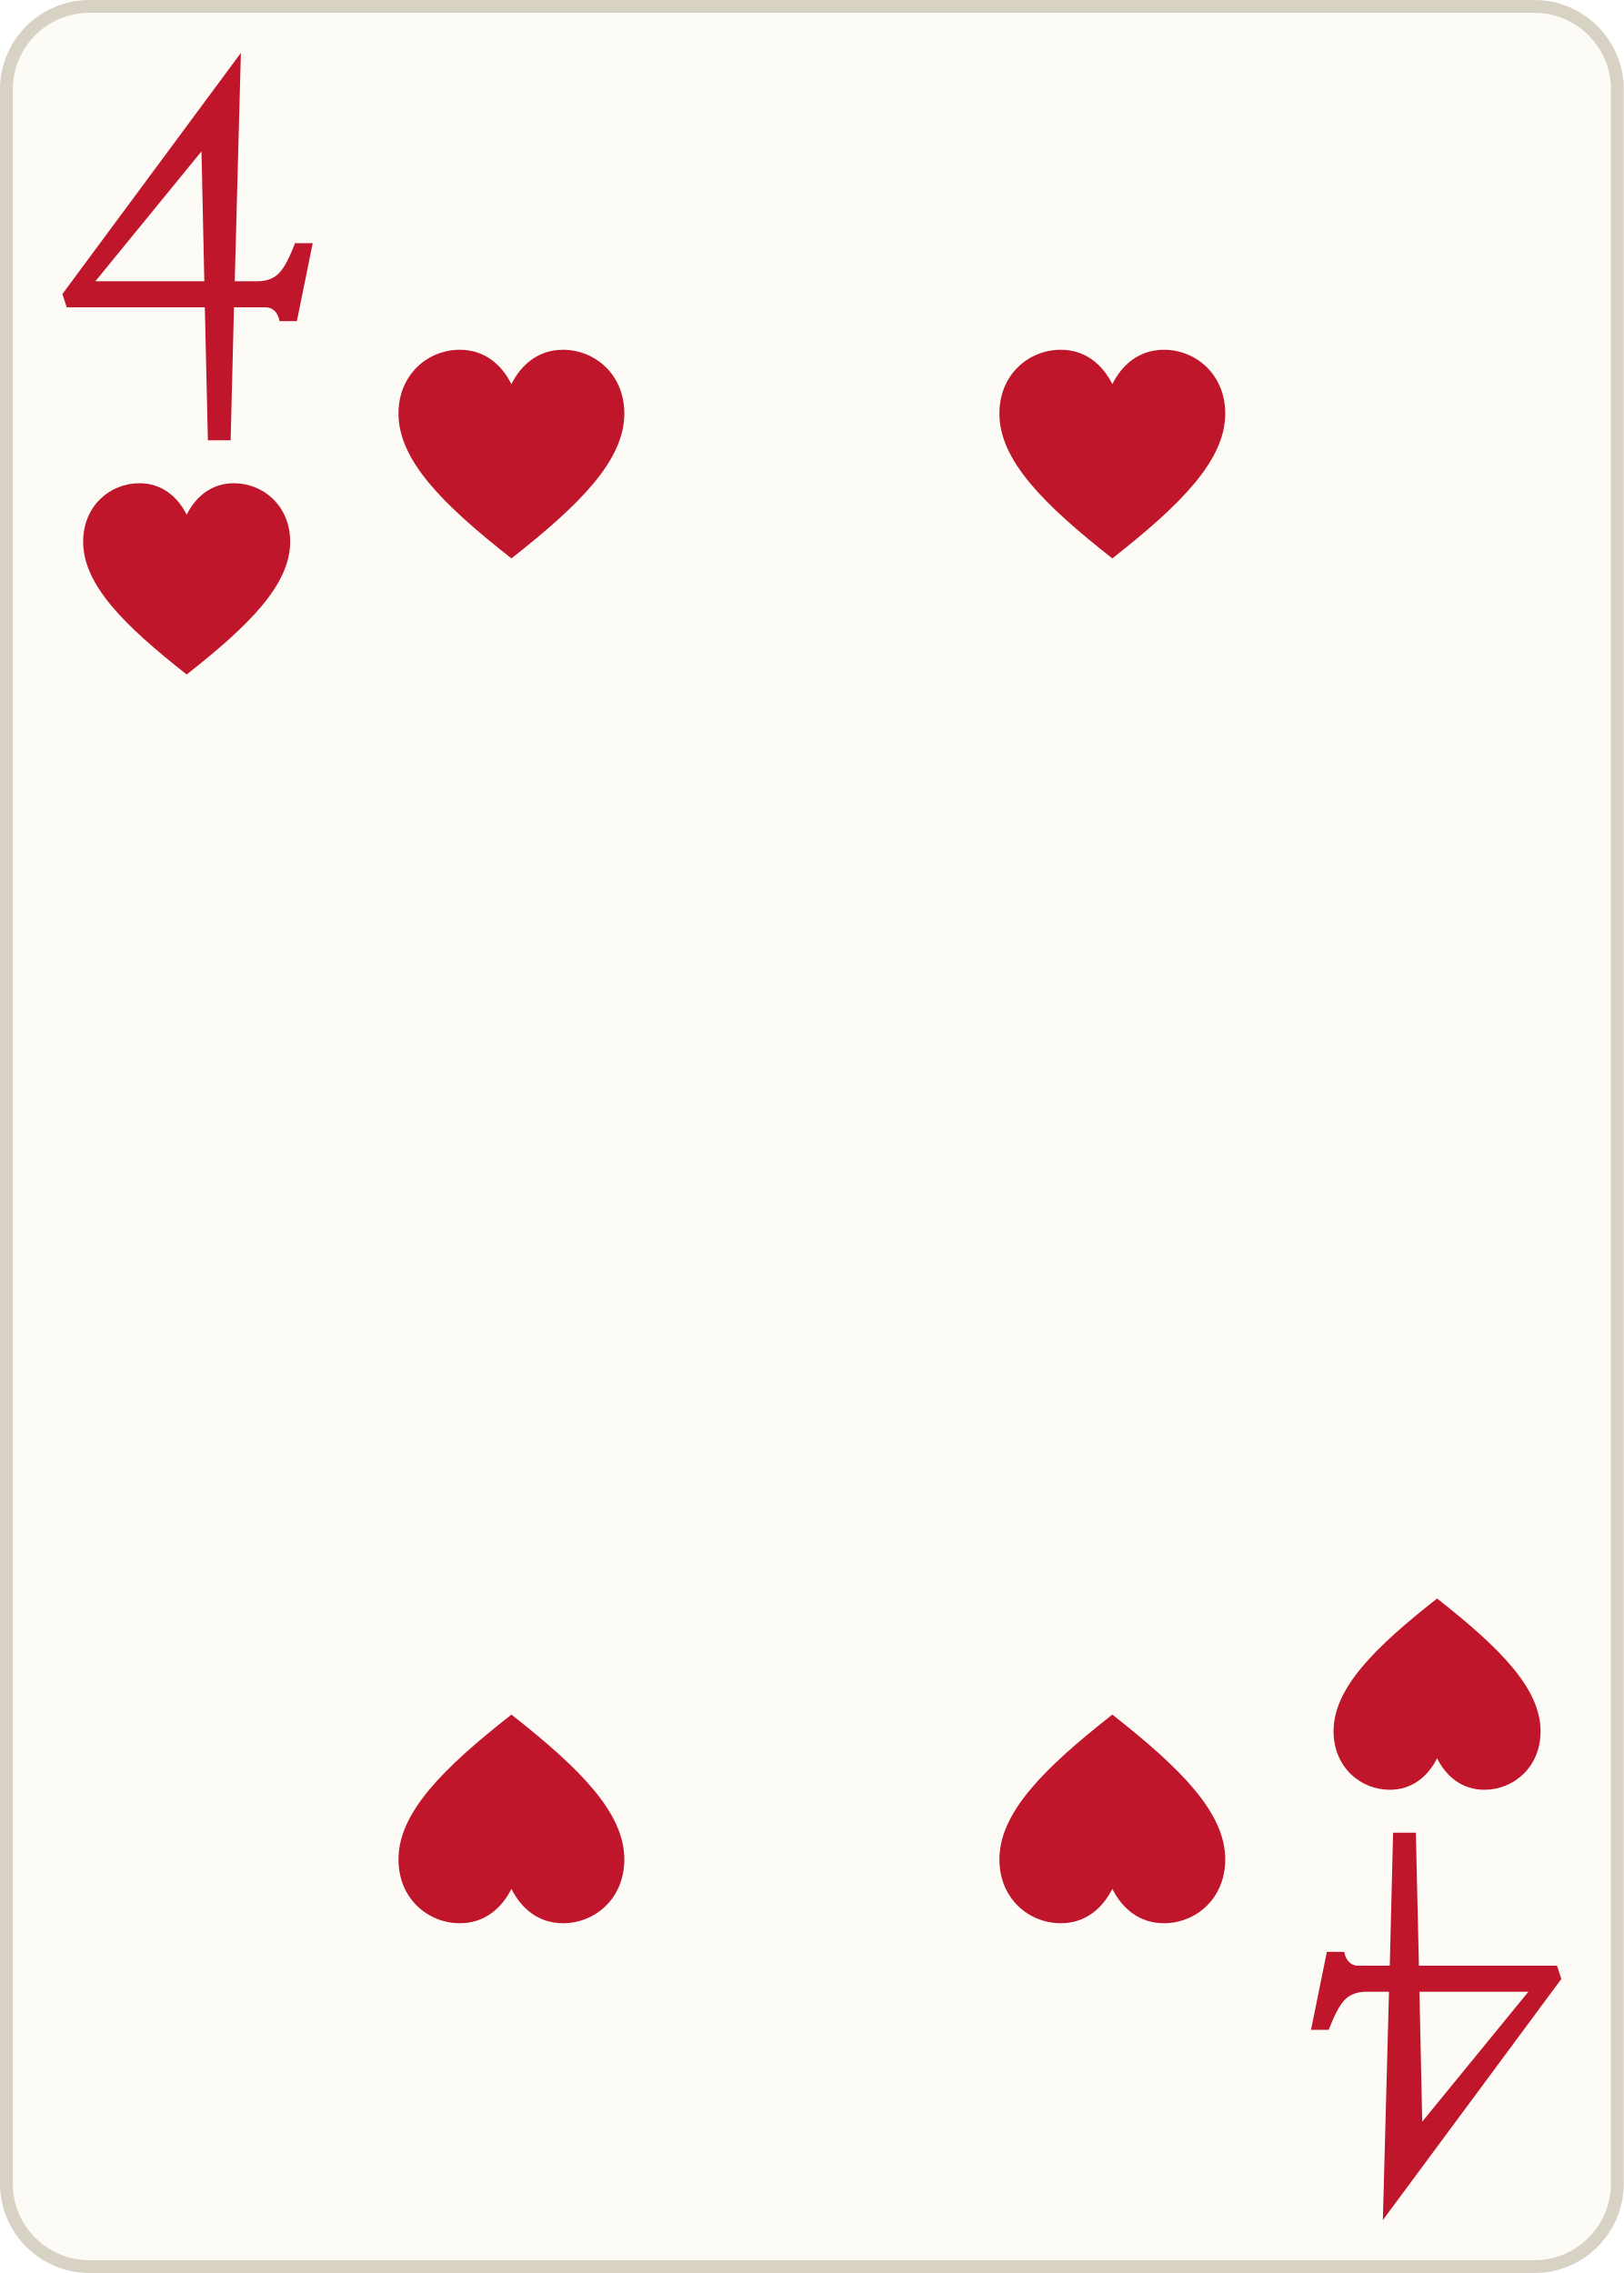
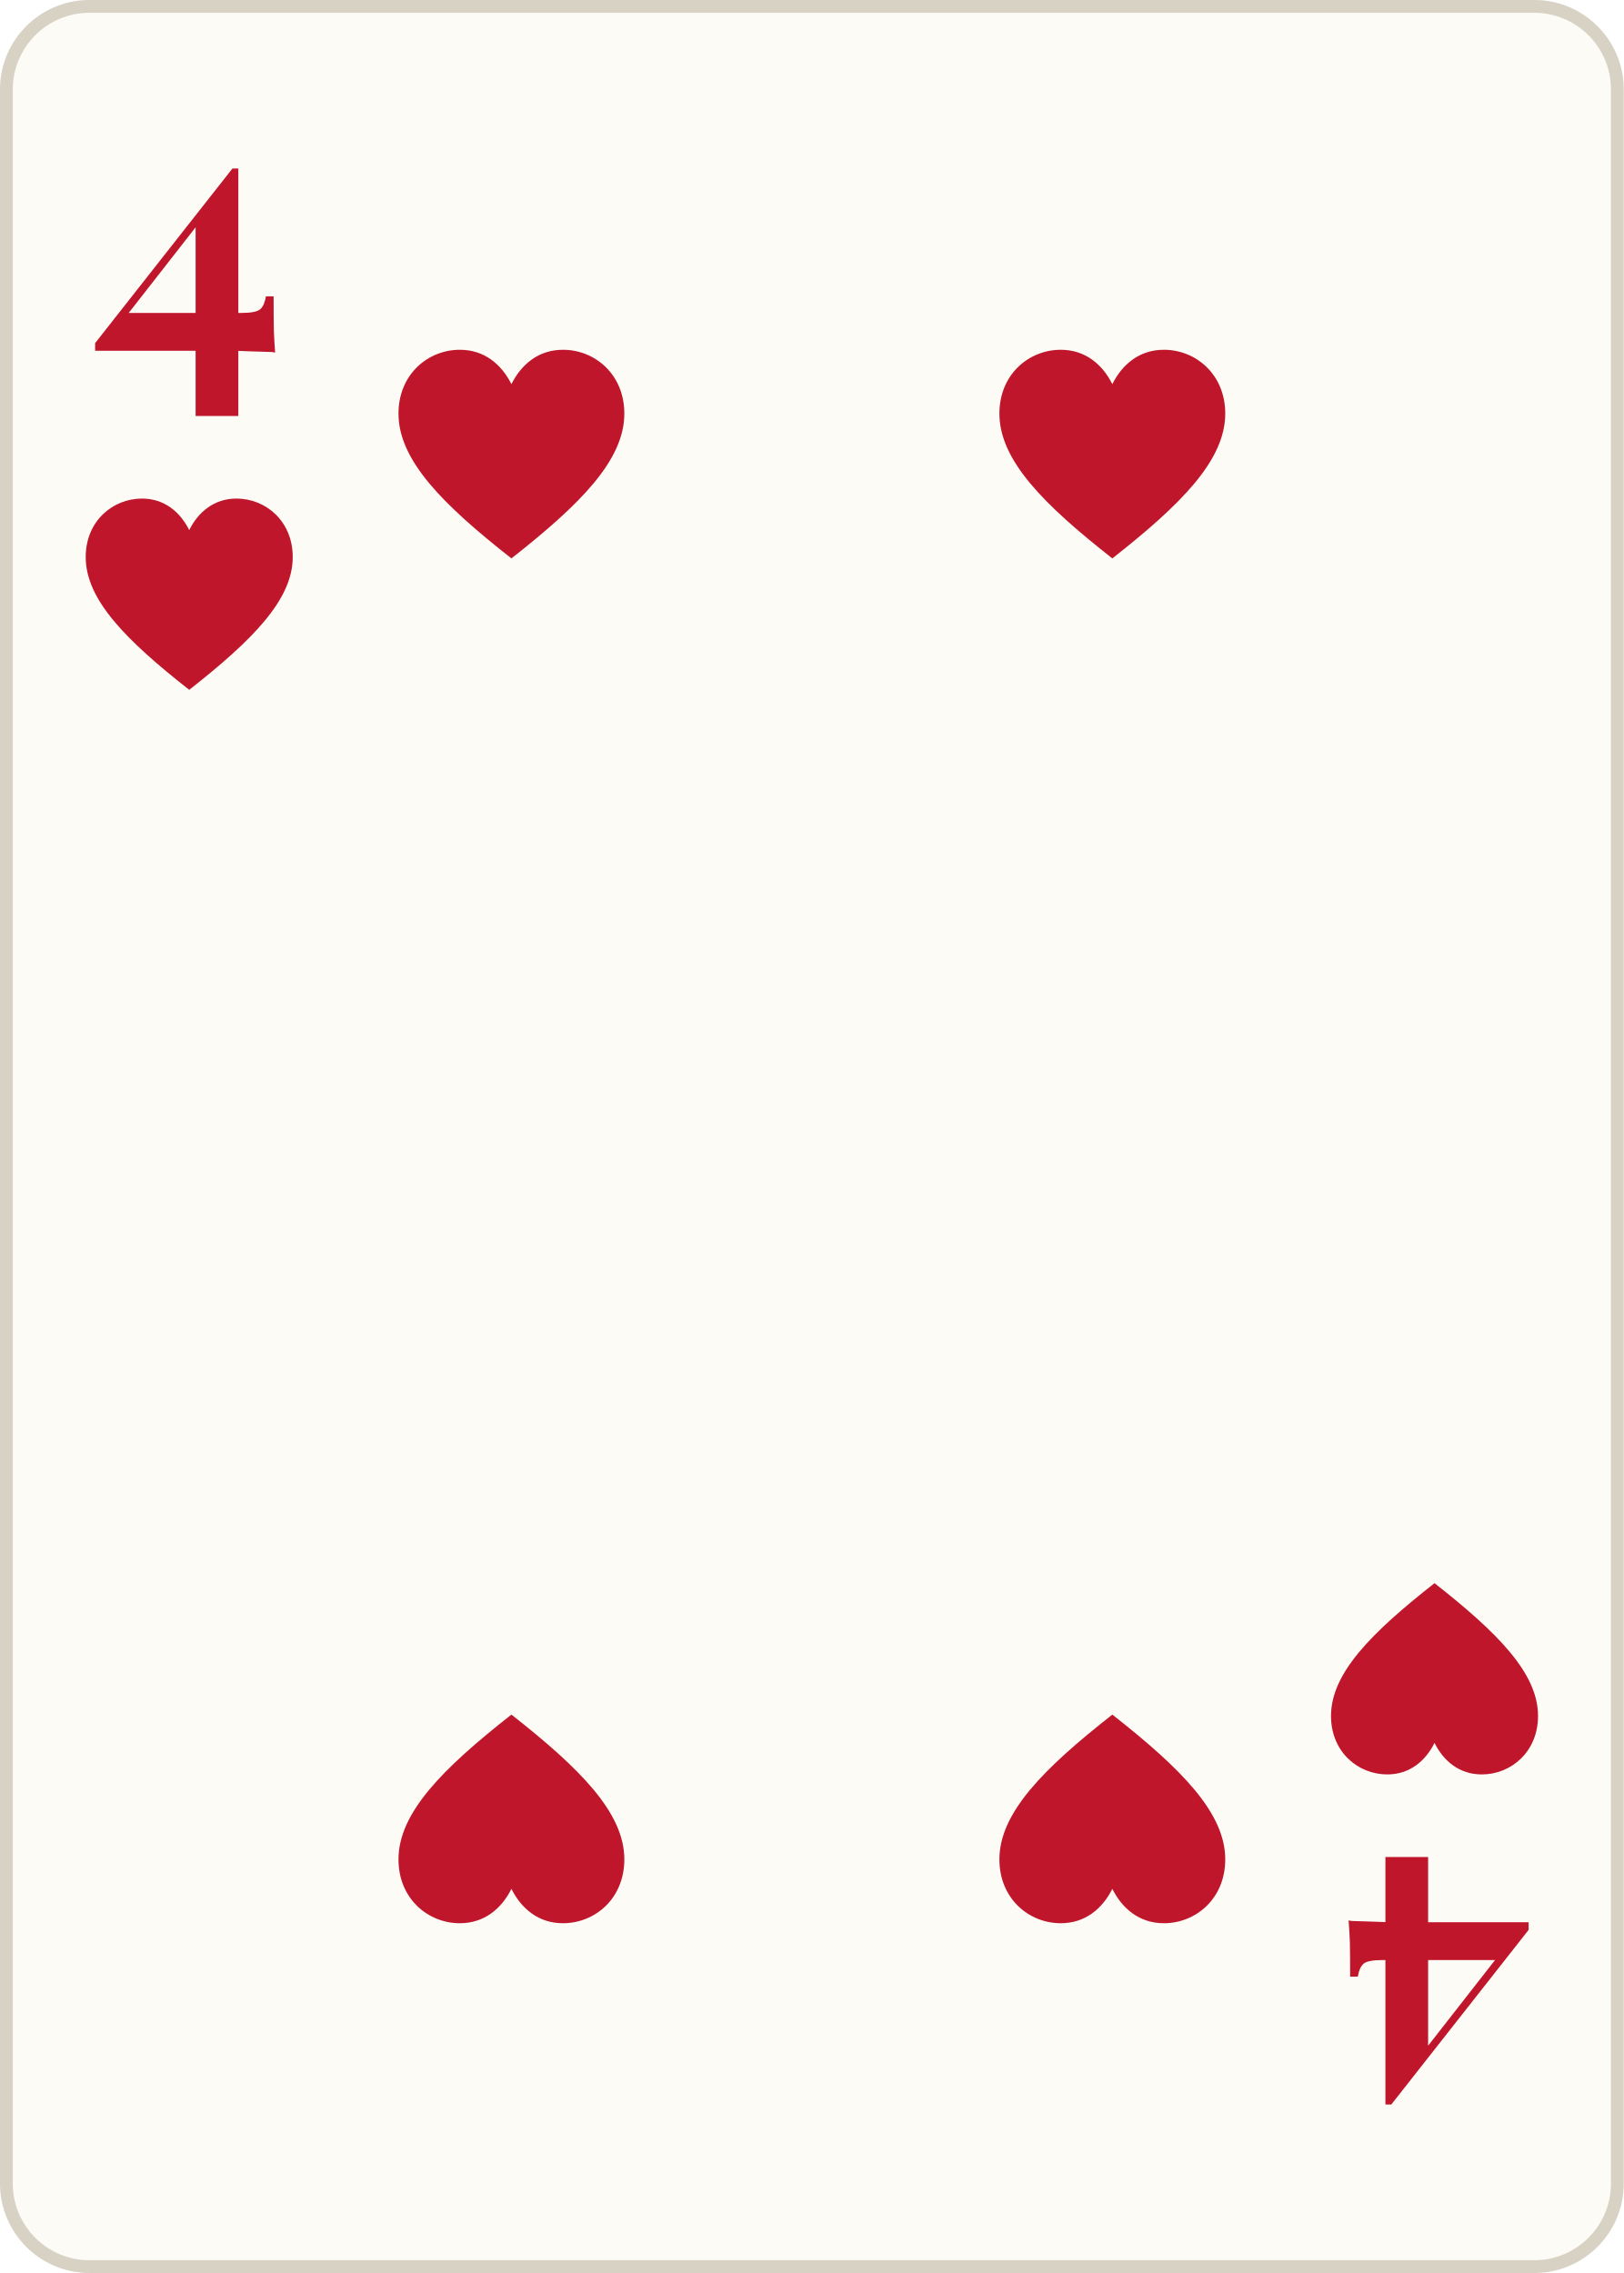
<svg xmlns="http://www.w3.org/2000/svg" width="63.5mm" height="88.9mm" viewBox="0 0 63.5 88.9" role="img" aria-label="4 of Hearts">
  <defs>
-     <clipPath id="cR0-card">
+     <clipPath id="hearts-4-card">
      <rect x="0" y="0" width="63.5" height="88.9" rx="3.5" />
    </clipPath>
  </defs>
-   <g clip-path="url(#cR0-card)">
+   <g clip-path="url(#hearts-4-card)">
    <rect x="0" y="0" width="63.5" height="88.9" fill="#fdfbf6" />
    <g transform="translate(20 18) scale(0.096) translate(-50 -50)" fill="#c0162c">
      <path d="M50 90C22 68 4 50 4 31 4 15 16 5 29 5c10 0 17 6 21 14 4-8 11-14 21-14 13 0 25 10 25 26 0 19-18 37-46 59Z" />
    </g>
    <g transform="translate(43.5 18) scale(0.096) translate(-50 -50)" fill="#c0162c">
      <path d="M50 90C22 68 4 50 4 31 4 15 16 5 29 5c10 0 17 6 21 14 4-8 11-14 21-14 13 0 25 10 25 26 0 19-18 37-46 59Z" />
    </g>
    <g transform="translate(20 70.9) rotate(180) scale(0.096) translate(-50 -50)" fill="#c0162c">
      <path d="M50 90C22 68 4 50 4 31 4 15 16 5 29 5c10 0 17 6 21 14 4-8 11-14 21-14 13 0 25 10 25 26 0 19-18 37-46 59Z" />
    </g>
    <g transform="translate(43.5 70.9) rotate(180) scale(0.096) translate(-50 -50)" fill="#c0162c">
      <path d="M50 90C22 68 4 50 4 31 4 15 16 5 29 5c10 0 17 6 21 14 4-8 11-14 21-14 13 0 25 10 25 26 0 19-18 37-46 59Z" />
    </g>
-     <g transform="translate(2.3 -0.6)">
-       <path d="M0.14 12.1L7.12 2.67L6.88 11.6L7.77 11.6Q8.34 11.6 8.65 11.24Q8.91 10.96 9.24 10.11L9.93 10.11L9.31 13.16L8.63 13.16Q8.59 12.92 8.45 12.77Q8.3 12.62 8.1 12.62L6.85 12.62L6.72 17.82L5.83 17.82L5.71 12.62L0.31 12.62ZM5.69 11.6L5.58 6.52L1.43 11.6Z" fill="#c0162c" />
+     <g transform="translate(2.4 0)">
+       <path d="M6.69 6.59L6.75 6.97L2.25 12.73L2.45 12.24L7.03 12.24Q7.62 12.24 7.78 12.09Q7.94 11.95 8 11.59L8.3 11.59Q8.3 12.45 8.31 12.94Q8.33 13.42 8.36 13.79Q8.26 13.76 7.98 13.76Q7.71 13.75 7.34 13.74Q6.96 13.72 6.58 13.72Q6.2 13.72 5.87 13.72L1.32 13.72L1.32 13.42ZM6.92 6.59L6.92 16.27L5.25 16.27L5.25 8.62L6.69 6.59Z" fill="#c0162c" />
      <g transform="translate(5 23.46) scale(0.088) translate(-50 -50)" fill="#c0162c">
        <path d="M50 90C22 68 4 50 4 31 4 15 16 5 29 5c10 0 17 6 21 14 4-8 11-14 21-14 13 0 25 10 25 26 0 19-18 37-46 59Z" />
      </g>
    </g>
    <g transform="rotate(180 31.75 44.45)">
-       <g transform="translate(2.3 -0.6)">
-         <path d="M0.14 12.1L7.12 2.67L6.88 11.6L7.77 11.6Q8.34 11.6 8.65 11.24Q8.91 10.96 9.24 10.11L9.93 10.11L9.31 13.16L8.63 13.16Q8.59 12.92 8.45 12.77Q8.3 12.62 8.1 12.62L6.85 12.62L6.72 17.82L5.83 17.82L5.71 12.62L0.31 12.62ZM5.69 11.6L5.58 6.52L1.43 11.6Z" fill="#c0162c" />
+       <g transform="translate(2.4 0)">
+         <path d="M6.69 6.59L6.75 6.97L2.25 12.73L2.45 12.24L7.03 12.24Q7.62 12.24 7.78 12.09Q7.94 11.95 8 11.59L8.3 11.59Q8.3 12.45 8.31 12.94Q8.33 13.42 8.36 13.79Q8.26 13.76 7.98 13.76Q7.71 13.75 7.34 13.74Q6.96 13.72 6.58 13.72Q6.2 13.72 5.87 13.72L1.32 13.72L1.32 13.42ZM6.92 6.59L6.92 16.27L5.25 16.27L5.25 8.62L6.69 6.59Z" fill="#c0162c" />
        <g transform="translate(5 23.46) scale(0.088) translate(-50 -50)" fill="#c0162c">
          <path d="M50 90C22 68 4 50 4 31 4 15 16 5 29 5c10 0 17 6 21 14 4-8 11-14 21-14 13 0 25 10 25 26 0 19-18 37-46 59Z" />
        </g>
      </g>
    </g>
  </g>
  <rect x="0.25" y="0.25" width="63" height="88.4" rx="3.25" fill="none" stroke="#d8d2c4" stroke-width="0.5" />
</svg>
